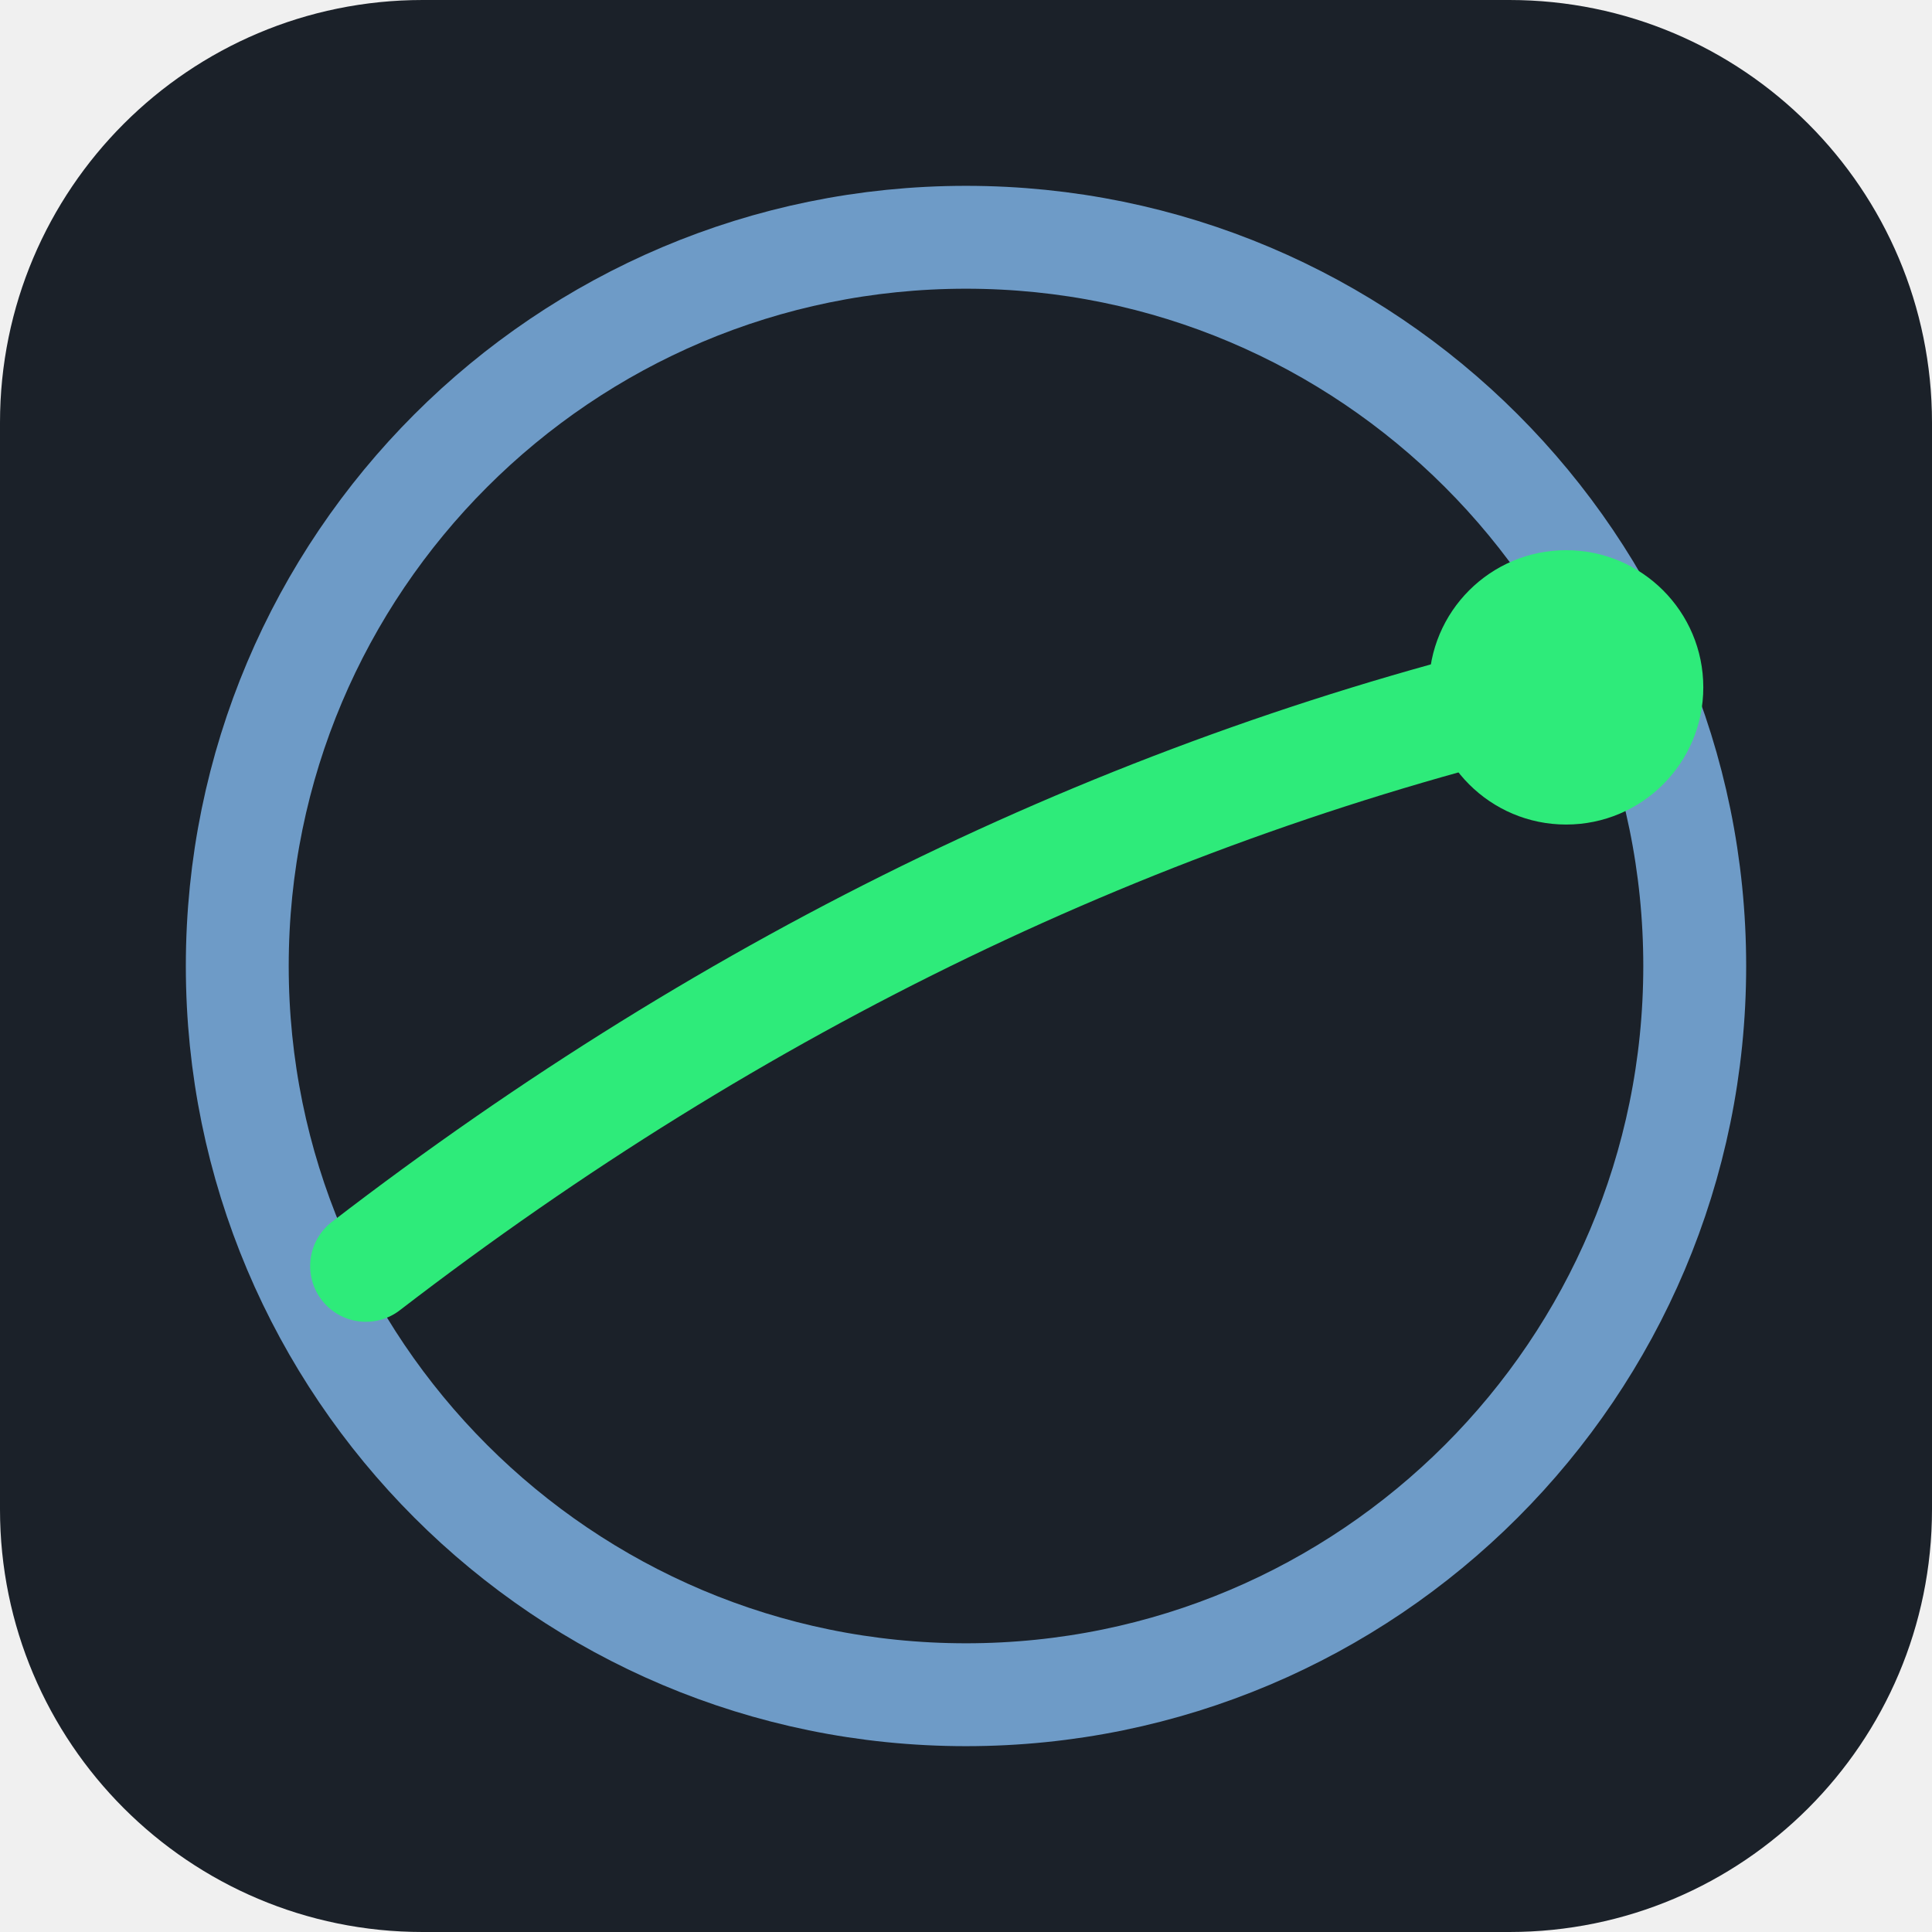
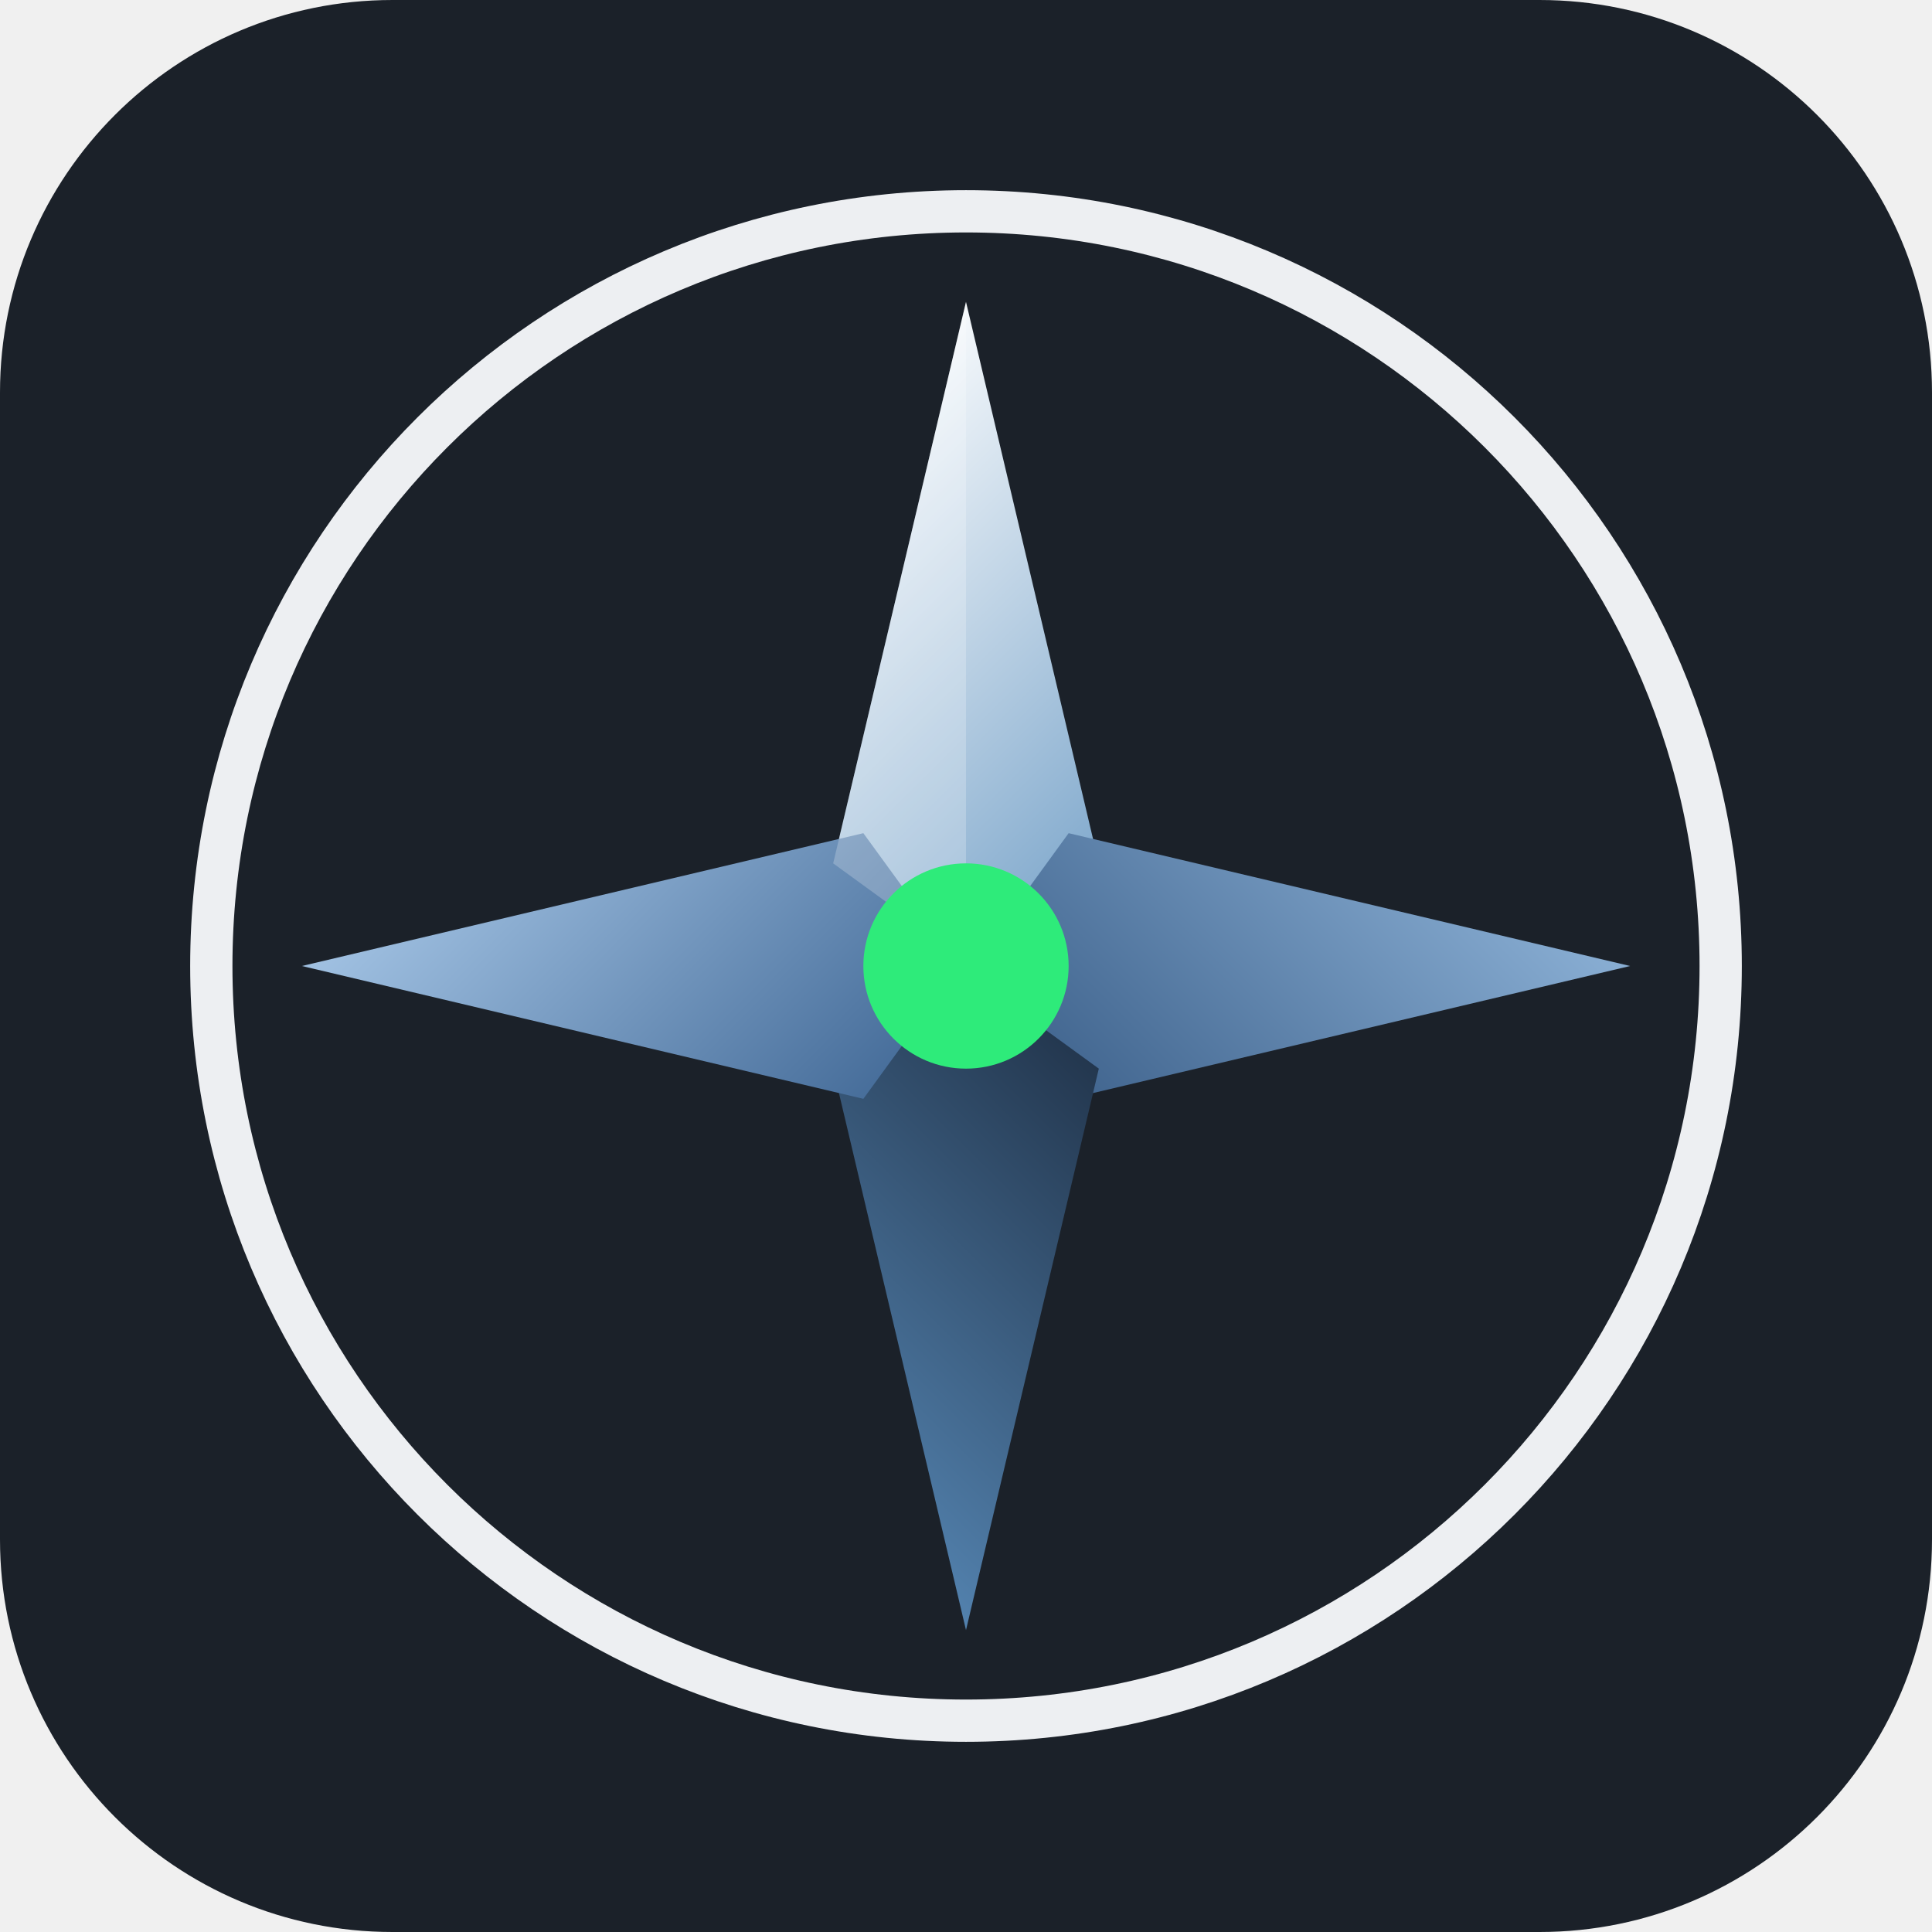
- <svg xmlns="http://www.w3.org/2000/svg" width="64" height="64" viewBox="0 0 64 64" fill="none">
-   <rect width="64" height="64" rx="14" fill="#1B2129" />
-   <g transform="translate(32 32) scale(1.42) translate(-32 -32)">
-     <circle cx="32" cy="32" r="17" stroke="#6E9BC7" stroke-width="2.4" />
-     <path d="M18 39 Q31 29 46 25.5" stroke="#2EEB7A" stroke-width="2.6" stroke-linecap="round" />
-     <circle cx="46" cy="25.5" r="3.2" fill="#2EEB7A" />
-   </g>
+ <svg xmlns="http://www.w3.org/2000/svg" width="64" height="64" viewBox="0 0 64 64" role="img" aria-label="TGAB">
+   <defs>
+     <linearGradient id="fvN" x1="0.3" y1="0" x2="0.7" y2="1">
+       <stop offset="0" stop-color="#FFFFFF" />
+       <stop offset="1" stop-color="#7FA8CC" />
+     </linearGradient>
+     <linearGradient id="fvE" x1="1" y1="0.3" x2="0" y2="0.7">
+       <stop offset="0" stop-color="#8FB4D9" />
+       <stop offset="1" stop-color="#3E628C" />
+     </linearGradient>
+     <linearGradient id="fvS" x1="0.3" y1="1" x2="0.7" y2="0">
+       <stop offset="0" stop-color="#5687B5" />
+       <stop offset="1" stop-color="#22354C" />
+     </linearGradient>
+     <linearGradient id="fvW" x1="0" y1="0.3" x2="1" y2="0.7">
+       <stop offset="0" stop-color="#A8C8E8" />
+       <stop offset="1" stop-color="#456C99" />
+     </linearGradient>
+   </defs>
+   <rect width="64" height="64" rx="13" fill="#1B2129" />
+   <circle cx="32" cy="32" r="25" fill="none" stroke="#EDEFF2" stroke-width="1.4" />
+   <path d="M32 10 L36.4 28.6 L32 31.8 L27.6 28.6 Z" fill="url(#fvN)" />
+   <path d="M54 32 L35.4 36.4 L32.2 32 L35.4 27.6 Z" fill="url(#fvE)" />
+   <path d="M32 54 L27.6 35.4 L32 32.2 L36.4 35.4 Z" fill="url(#fvS)" />
+   <path d="M10 32 L28.6 27.6 L31.8 32 L28.6 36.4 Z" fill="url(#fvW)" />
+   <path d="M32 10 L32 31.8 L27.6 28.6 Z" fill="#FFFFFF" opacity="0.22" />
+   <circle cx="32" cy="32" r="3.4" fill="#2EEB7A" />
</svg>
